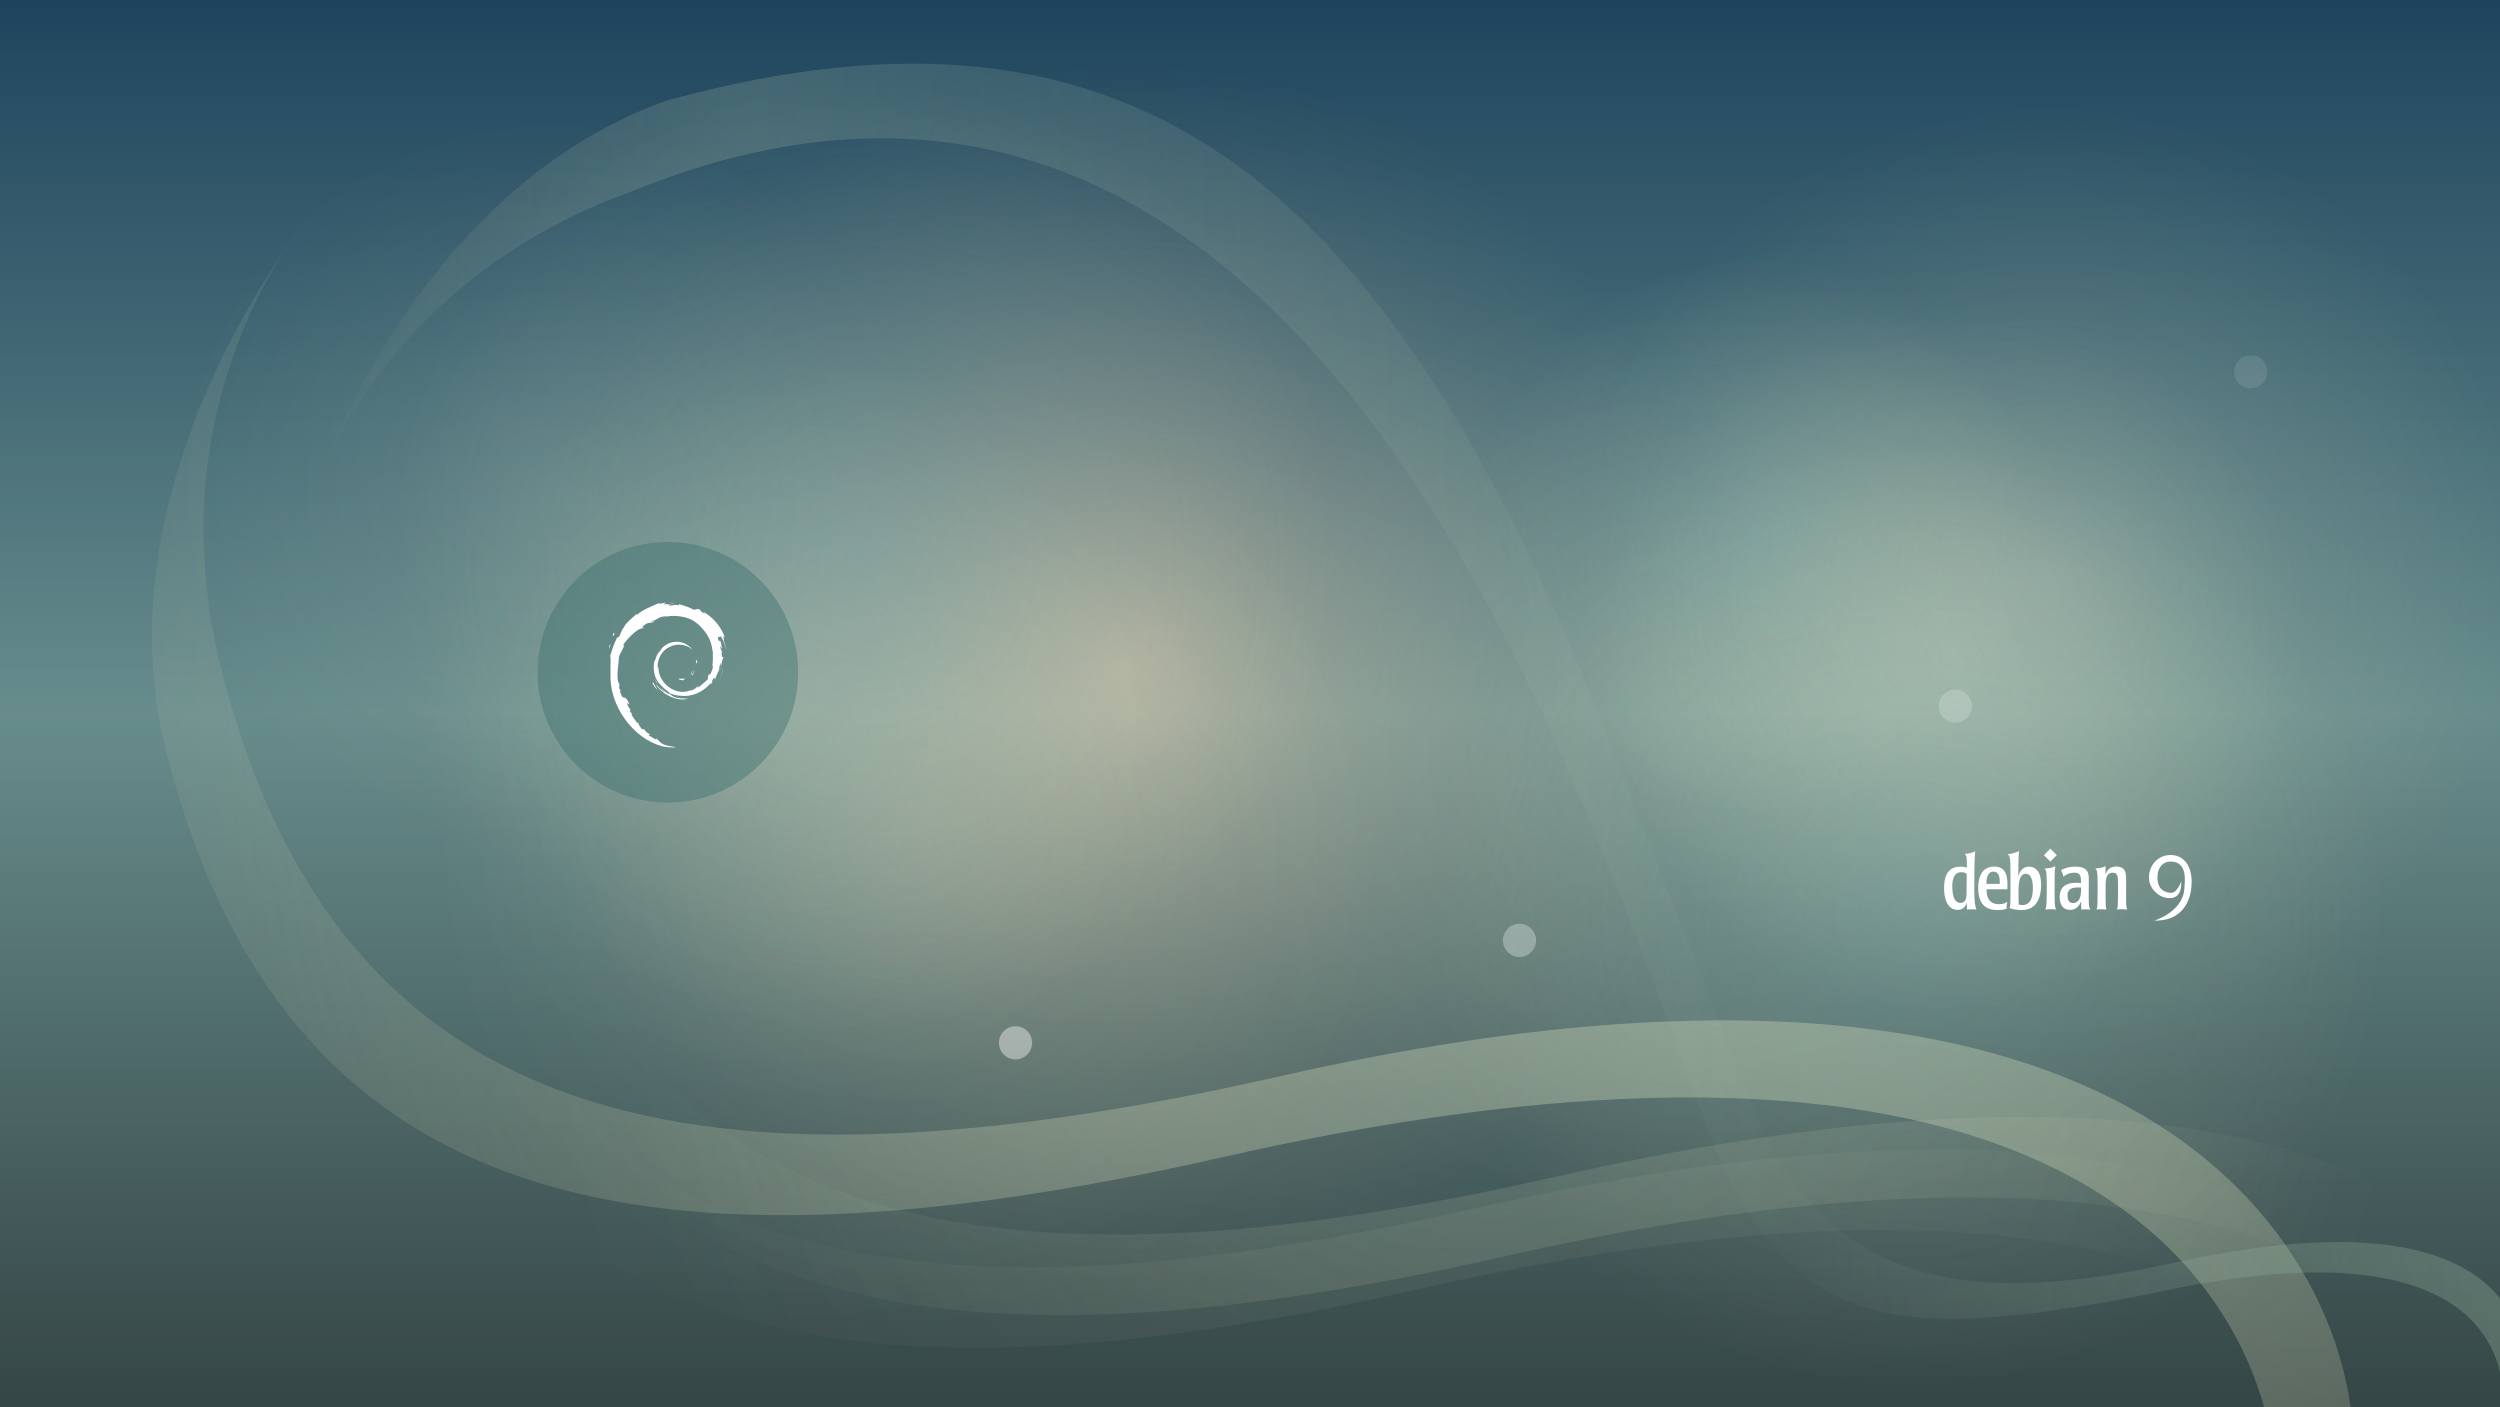
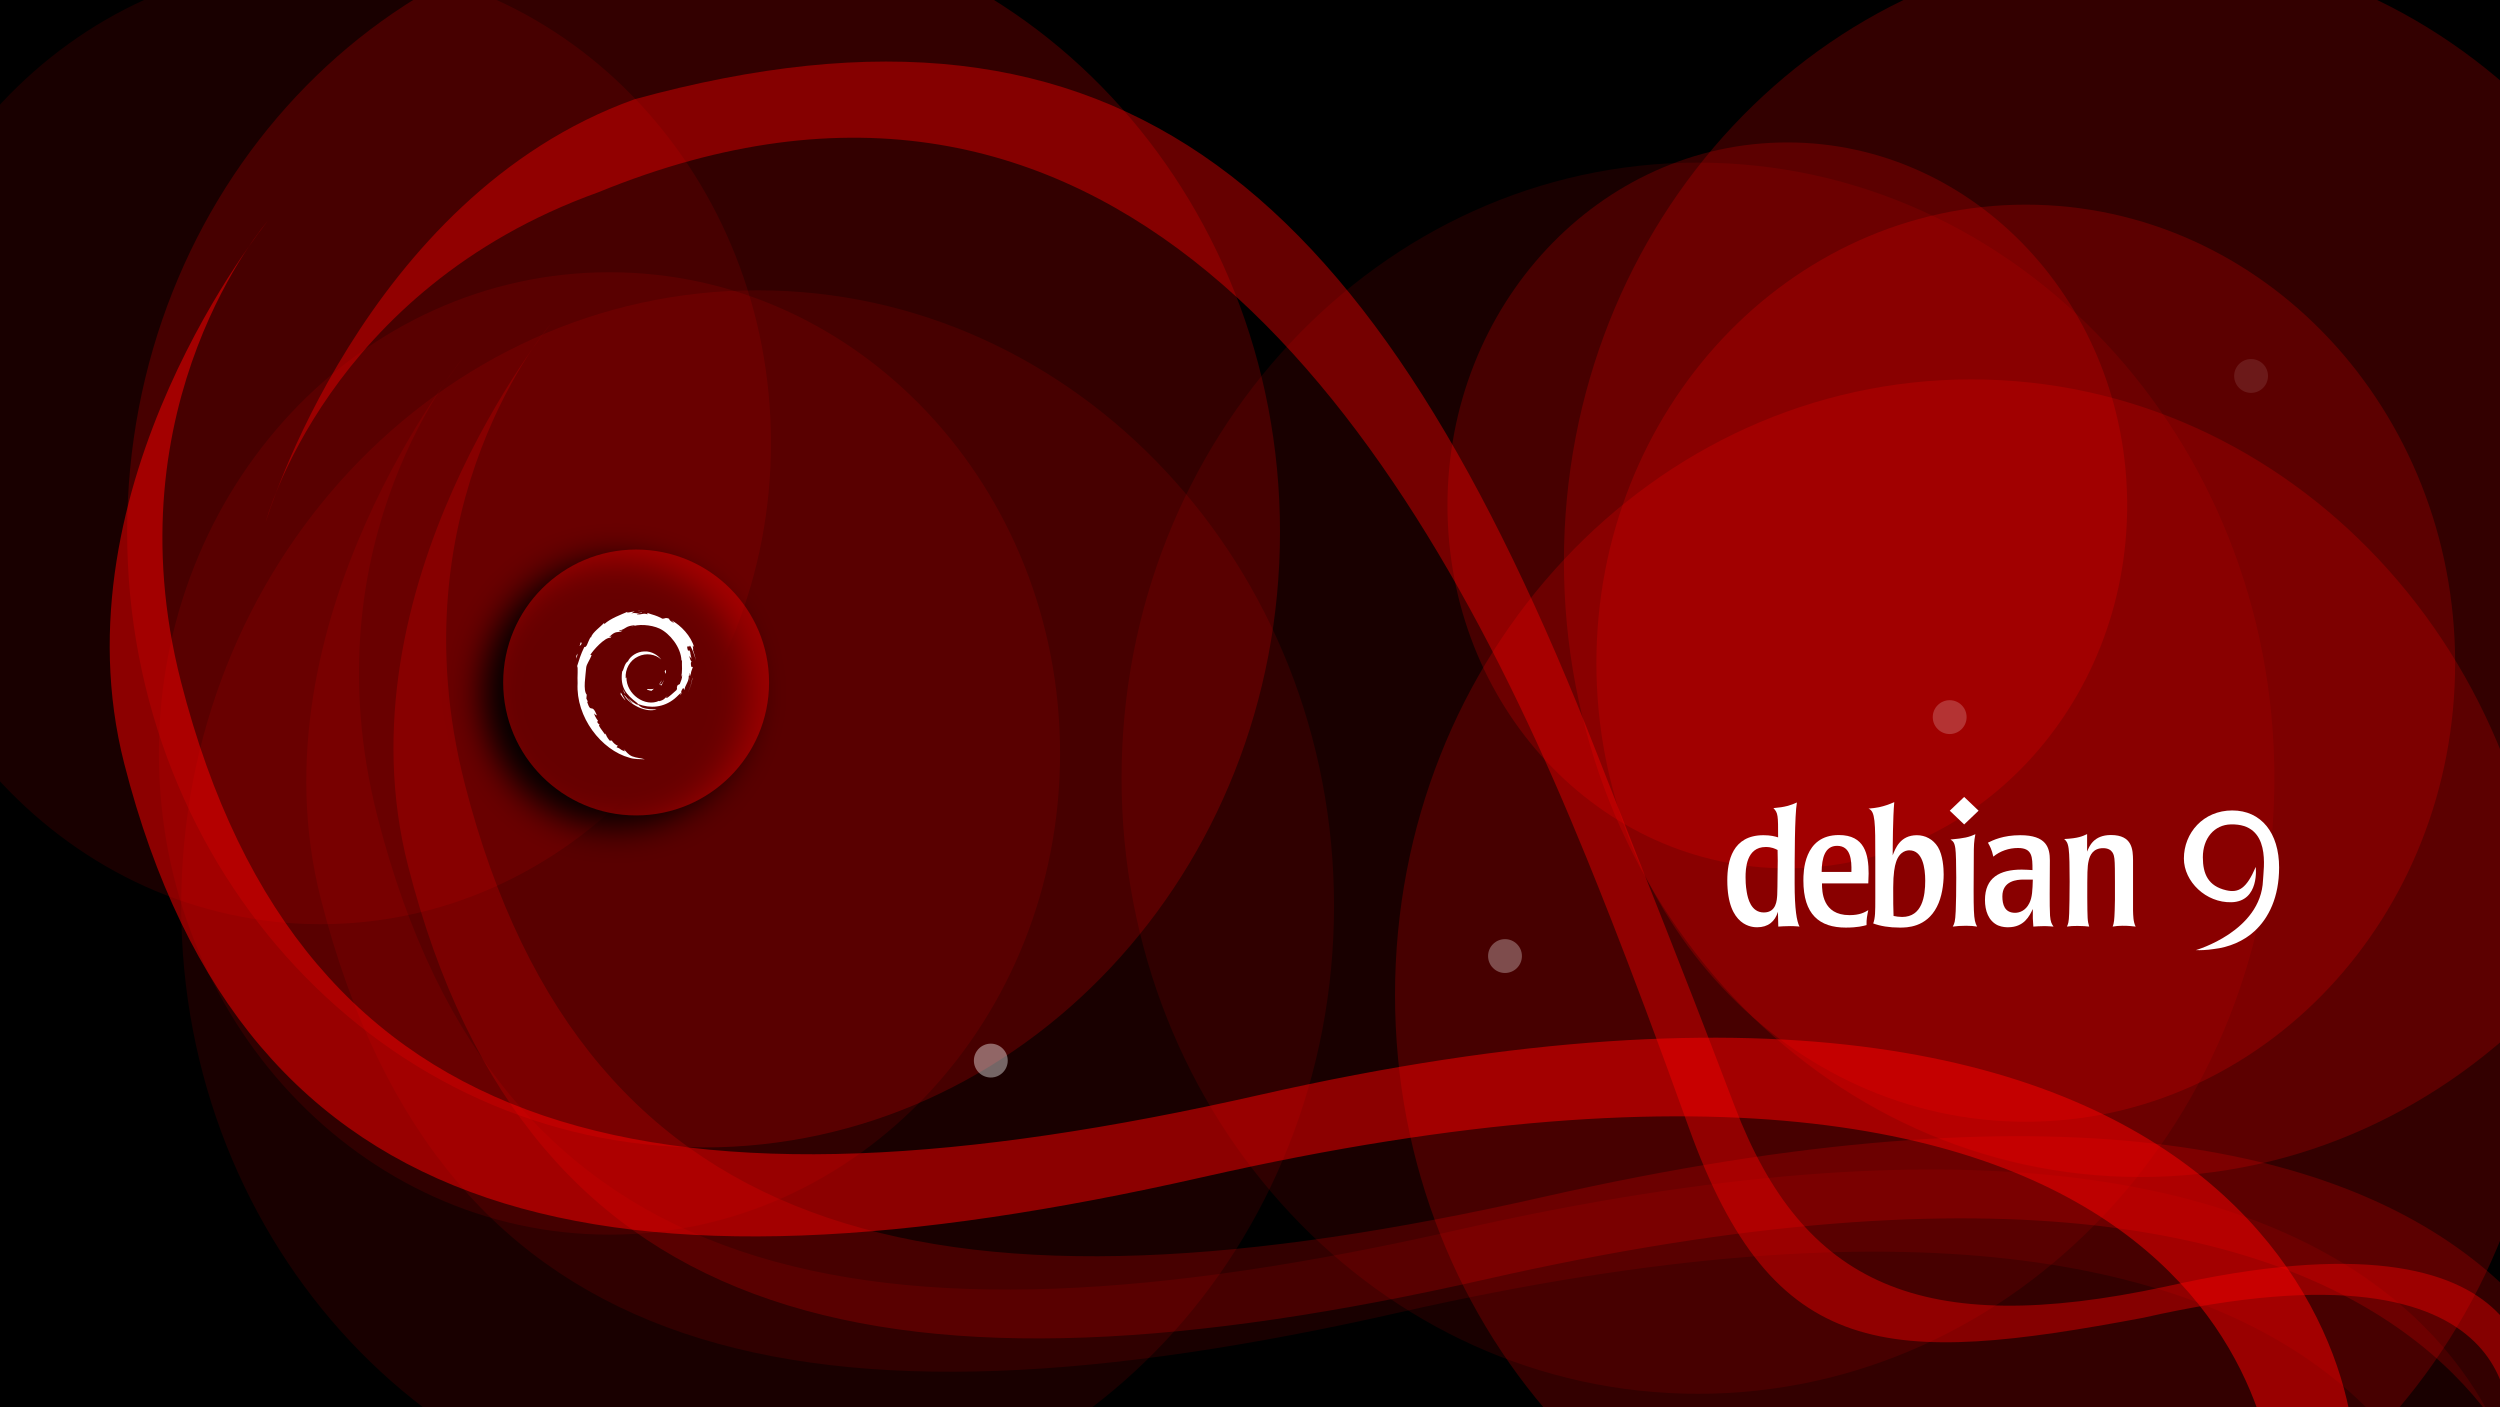
<svg xmlns="http://www.w3.org/2000/svg" version="1.1" id="root" x="0px" y="0px" width="2560" height="1440" viewBox="0 0 2560 1440" enable-background="new 0 0 1920 1080" xml:space="preserve">
-   <defs id="defs188" />
-   <g id="background" transform="matrix(1.33333,0,0,1.33333,9.7460937e-6,-6.1279297e-6)">
-     <g id="background_1_">
-       <linearGradient id="SVGID_1_" gradientUnits="userSpaceOnUse" x1="-1423.411" y1="-3714.993" x2="-1423.412" y2="-2611.604" gradientTransform="translate(2381.039,3709.038)">
-         <stop offset="0" style="stop-color:#133356" id="stop6" />
-         <stop offset="0.502" style="stop-color:#7C9999" id="stop8" />
-         <stop offset="1" style="stop-color:#333333" id="stop10" />
-       </linearGradient>
-       <rect style="fill:url(#SVGID_1_)" x="-9.36" y="-8.61" width="1933.976" height="1105.453" id="rect12" />
-     </g>
-     <g id="Layer_4">
-       <radialGradient id="SVGID_2_" cx="-1527.168" cy="-2837.252" r="916.006" gradientTransform="matrix(1.0299,0,0,1.0518,2440.248,3498.963)" gradientUnits="userSpaceOnUse">
-         <stop offset="0" style="stop-color:#E4C8A5;stop-opacity:0.5" id="stop16" />
-         <stop offset="0.143" style="stop-color:#AEAB93;stop-opacity:0.437" id="stop18" />
-         <stop offset="0.38" style="stop-color:#587E77;stop-opacity:0.333" id="stop20" />
-         <stop offset="0.488" style="stop-color:#366C6C;stop-opacity:0.286" id="stop22" />
-       </radialGradient>
-       <rect style="fill:url(#SVGID_2_)" x="-9.36" y="-7.921" width="1933.976" height="1104.42" id="rect24" />
-     </g>
-   </g>
-   <g id="glows" transform="matrix(1.33333,0,0,1.33333,9.7460937e-6,-6.1279297e-6)">
-     <radialGradient id="SVGID_3_" cx="-880.329" cy="-3202.961" r="271.44" gradientTransform="translate(2381.039,3709.038)" gradientUnits="userSpaceOnUse">
-       <stop offset="0" style="stop-color:#FFFCDD" id="stop28" />
-       <stop offset="1" style="stop-color:#FEF9C8;stop-opacity:0" id="stop30" />
-     </radialGradient>
-     <circle style="opacity:0.2;fill:url(#SVGID_3_)" enable-background="new    " cx="1500.71" cy="506.077" r="271.441" id="circle32" />
-     <radialGradient id="SVGID_4_" cx="-1031.077" cy="-3296.374" r="214.852" gradientTransform="translate(2381.039,3709.038)" gradientUnits="userSpaceOnUse">
-       <stop offset="0" style="stop-color:#99CCCC" id="stop35" />
-       <stop offset="1" style="stop-color:#FEF9C8;stop-opacity:0" id="stop37" />
-     </radialGradient>
-     <circle style="opacity:0.2;fill:url(#SVGID_4_)" enable-background="new    " cx="1349.963" cy="412.664" r="214.853" id="circle39" />
-     <radialGradient id="SVGID_5_" cx="-1958.456" cy="-3333.318" r="284.85" gradientTransform="translate(2381.039,3709.038)" gradientUnits="userSpaceOnUse">
-       <stop offset="0" style="stop-color:#FFFCDD" id="stop42" />
-       <stop offset="1" style="stop-color:#FEF9C8;stop-opacity:0" id="stop44" />
-     </radialGradient>
-     <circle style="opacity:0.1;fill:url(#SVGID_5_)" enable-background="new    " cx="422.583" cy="375.72" r="284.85" id="circle46" />
-     <radialGradient id="SVGID_6_" cx="-1775.687" cy="-3149.533" r="284.85" gradientTransform="translate(2381.039,3709.038)" gradientUnits="userSpaceOnUse">
-       <stop offset="0" style="stop-color:#FFFCDD" id="stop49" />
-       <stop offset="1" style="stop-color:#FEF9C8;stop-opacity:0" id="stop51" />
-     </radialGradient>
-     <circle style="opacity:0.1;fill:url(#SVGID_6_)" enable-background="new    " cx="605.352" cy="559.505" r="284.85" id="circle53" />
-     <radialGradient id="SVGID_7_" cx="-1682.033" cy="-3059.282" r="364.403" gradientTransform="translate(2381.039,3709.038)" gradientUnits="userSpaceOnUse">
-       <stop offset="0" style="stop-color:#FFFCDD" id="stop56" />
-       <stop offset="1" style="stop-color:#FEF9C8;stop-opacity:0" id="stop58" />
-     </radialGradient>
-     <circle style="opacity:0.1;fill:url(#SVGID_7_)" enable-background="new    " cx="699.006" cy="649.756" r="364.403" id="circle60" />
-     <radialGradient id="SVGID_8_" cx="-1087.554" cy="-3134.885" r="364.402" gradientTransform="translate(2381.039,3709.038)" gradientUnits="userSpaceOnUse">
-       <stop offset="0" style="stop-color:#FFFCDD" id="stop63" />
-       <stop offset="1" style="stop-color:#FEF9C8;stop-opacity:0" id="stop65" />
-     </radialGradient>
-     <path style="opacity:0.1;fill:url(#SVGID_8_)" enable-background="new    " d="m 1293.485,209.751 c 201.253,0 364.401,163.145 364.401,364.402 0,201.259 -163.148,364.401 -364.401,364.401 -201.253,0 -364.402,-163.146 -364.402,-364.399 0,-201.257 163.149,-364.404 364.402,-364.404 z" id="path67" />
-     <radialGradient id="SVGID_9_" cx="-1716.201" cy="-3280.709" r="364.402" gradientTransform="translate(2381.039,3709.038)" gradientUnits="userSpaceOnUse">
-       <stop offset="0" style="stop-color:#99CCCC" id="stop70" />
-       <stop offset="1" style="stop-color:#FEF9C8;stop-opacity:0" id="stop72" />
-     </radialGradient>
-     <circle style="opacity:0.2;fill:url(#SVGID_9_)" enable-background="new    " cx="664.839" cy="428.329" r="364.402" id="circle74" />
-     <radialGradient id="SVGID_10_" cx="-807.9" cy="-3263.21" r="364.403" gradientTransform="translate(2381.039,3709.038)" gradientUnits="userSpaceOnUse">
-       <stop offset="0" style="stop-color:#FFFCDD" id="stop77" />
-       <stop offset="1" style="stop-color:#FEF9C8;stop-opacity:0" id="stop79" />
-     </radialGradient>
-     <circle style="opacity:0.2;fill:url(#SVGID_10_)" enable-background="new    " cx="1573.139" cy="445.828" r="364.403" id="circle81" />
-     <radialGradient id="SVGID_11_" cx="-914.674" cy="-3006.559" r="364.402" gradientTransform="translate(2381.039,3709.038)" gradientUnits="userSpaceOnUse">
-       <stop offset="0" style="stop-color:#99CCCC" id="stop84" />
-       <stop offset="1" style="stop-color:#FEF9C8;stop-opacity:0" id="stop86" />
-     </radialGradient>
-     <circle style="opacity:0.2;fill:url(#SVGID_11_)" enable-background="new    " cx="1466.365" cy="702.48" r="364.402" id="circle88" />
-   </g>
+   <defs id="defs188">
+     <filter style="color-interpolation-filters:sRGB" id="filter992" x="-0.156" width="1.312" y="-0.156" height="1.312">
+       <feGaussianBlur stdDeviation="13.01" id="feGaussianBlur994" />
+     </filter>
+   </defs>
  <g id="octopus_1_" transform="matrix(1.33333,0,0,1.33333,9.7460937e-6,-6.1279297e-6)">
    <radialGradient id="SVGID_12_" cx="13584.957" cy="3721.352" r="684.922" gradientTransform="matrix(-1,0,0,-1,14686.324,4480.377)" gradientUnits="userSpaceOnUse">
      <stop offset="0" style="stop-color:#BCCCB3" id="stop92" />
      <stop offset="1" style="stop-color:#FEF9C8;stop-opacity:0" id="stop94" />
    </radialGradient>
    <path style="opacity:0.1;fill:url(#SVGID_12_)" enable-background="new    " d="m 383.459,270.992 c 0,0 -161.611,198.069 -107.826,408.315 90.922,355.392 366.209,412.201 812.128,311.096 785.779,-178.168 812.933,219.711 807.101,256.653 l 42.657,-61.847 C 1943.352,1148.267 1916.192,750.395 1130.42,928.555 684.498,1029.661 409.211,972.856 318.292,617.46 264.508,407.218 383.459,270.992 383.459,270.992" id="path96" />
    <radialGradient id="SVGID_13_" cx="13381.236" cy="3981.431" r="1372.653" gradientTransform="matrix(-1,0,0,-1,14686.324,4480.377)" gradientUnits="userSpaceOnUse">
      <stop offset="0" style="stop-color:#BCCCB3" id="stop99" />
      <stop offset="1" style="stop-color:#FEF9C8;stop-opacity:0" id="stop101" />
    </radialGradient>
    <path style="opacity:0.5;fill:url(#SVGID_13_)" enable-background="new    " d="m 235.482,169.127 c 0,0 -161.611,198.072 -107.828,408.317 90.921,355.39 366.207,412.199 812.131,311.095 785.769,-178.168 812.931,219.709 807.098,256.652 l 55.174,-5.571 C 1829.435,1077.132 1768.213,648.53 982.444,826.692 536.521,927.798 261.235,870.987 170.316,515.596 116.531,305.353 235.482,169.127 235.482,169.127" id="path103" />
    <radialGradient id="SVGID_14_" cx="13519.34" cy="3746.436" r="684.921" gradientTransform="matrix(-1,0,0,-1,14686.324,4480.377)" gradientUnits="userSpaceOnUse">
      <stop offset="0" style="stop-color:#BCCCB3" id="stop106" />
      <stop offset="1" style="stop-color:#FEF9C8;stop-opacity:0" id="stop108" />
    </radialGradient>
    <path style="opacity:0.2;fill:url(#SVGID_14_)" enable-background="new    " d="m 449.079,245.911 c 0,0 -161.611,198.073 -107.828,408.314 90.922,355.394 366.208,412.199 812.128,311.096 785.771,-178.162 812.933,219.709 807.1,256.651 l 42.658,-61.839 C 2008.97,1123.191 1981.81,725.311 1196.038,903.479 750.117,1004.585 474.83,947.774 383.911,592.384 330.127,382.135 449.079,245.911 449.079,245.911" id="path110" />
    <linearGradient id="SVGID_15_" gradientUnits="userSpaceOnUse" x1="12747.42" y1="3910.324" x2="14452.203" y2="3910.324" gradientTransform="matrix(-1,0,0,-1,14686.324,4480.377)">
      <stop offset="0" style="stop-color:#ABCCB3;stop-opacity:0.7" id="stop113" />
      <stop offset="0.33" style="stop-color:#B4CFB5;stop-opacity:0.05" id="stop115" />
      <stop offset="0.803" style="stop-color:#C1D4B7;stop-opacity:0.5" id="stop117" />
      <stop offset="1" style="stop-color:#FEF9C8;stop-opacity:0" id="stop119" />
    </linearGradient>
    <path style="opacity:0.4;fill:url(#SVGID_15_)" enable-background="new    " d="m 234.122,395.557 c 0,0 46.072,-174.883 250.301,-248.261 380.134,-155.523 599.966,158.606 731.945,472.082 11.666,27.705 40.83,97.698 88.949,231.851 63.561,177.193 150.193,179.351 342.267,143.215 296.29,-67.183 276.379,82.848 274.173,96.779 l 16.085,-23.315 c 2.208,-13.928 22.115,-163.959 -274.173,-96.784 -183.259,39.2 -272.41,-1.188 -323.818,-135.941 C 1288.439,700.437 1285.274,695.391 1236.78,571.259 1070.404,145.353 879.534,-23.687 511.697,77.291 307.473,150.671 234.122,395.557 234.122,395.557" id="path121" />
  </g>
-   <g id="rounds" transform="matrix(1.33333,0,0,1.33333,9.7460937e-6,-6.1279297e-6)">
-     <path style="fill:none;stroke:#ffffff;stroke-width:2;stroke-miterlimit:10" stroke-miterlimit="10" d="M 1234.628,684.753" id="path124" />
-     <circle style="opacity:0.3;fill:#ffffff" enable-background="new    " cx="1166.981" cy="722.208" r="12.742" id="circle126" />
-     <circle style="opacity:0.2;fill:#ffffff" enable-background="new    " cx="1501.709" cy="542.349" r="12.744" id="circle128" />
-     <circle style="opacity:0.1;fill:#ffffff" enable-background="new    " cx="1728.585" cy="285.548" r="12.742" id="circle130" />
-     <circle style="opacity:0.4;fill:#ffffff" enable-background="new    " cx="779.931" cy="800.892" r="12.743" id="circle132" />
-   </g>
-   <g id="logoGroup_1_" transform="matrix(0.933331,0,0,0.933331,205.1759,206.5115)">
-     <circle enable-background="new    " cx="512.941" cy="516.28" r="142.965" id="circle135" style="opacity:0.4;fill:#366c6c" />
-     <g id="logo_1_" enable-background="new    ">
-       <path d="m 525.504,523.351 c -2.653,0.029 0.502,1.357 3.967,1.893 0.96,-0.75 1.823,-1.502 2.596,-2.239 -2.153,0.533 -4.348,0.547 -6.563,0.346" id="path138" style="fill:#ffffff" />
-       <path d="m 539.746,519.8 c 1.59,-2.186 2.735,-4.57 3.139,-7.038 -0.357,1.762 -1.309,3.273 -2.207,4.881 -4.962,3.133 -0.467,-1.847 -0.013,-3.747 -5.321,6.715 -0.726,4.026 -0.919,5.904" id="path140" style="fill:#ffffff" />
-       <path d="m 545.007,506.114 c 0.323,-4.777 -0.938,-3.261 -1.356,-1.445 0.486,0.261 0.879,3.372 1.356,1.445" id="path142" style="fill:#ffffff" />
-       <path d="m 515.438,440.791 c 1.418,0.261 3.062,0.45 2.825,0.791 1.553,-0.348 1.906,-0.654 -2.825,-0.791" id="path144" style="fill:#ffffff" />
-       <path d="m 518.265,441.578 -0.992,0.215 0.93,-0.094 0.062,-0.121" id="path146" style="fill:#ffffff" />
-       <path d="m 562.436,507.93 c 0.15,4.286 -1.255,6.376 -2.532,10.063 l -2.288,1.147 c -1.885,3.65 0.182,2.327 -1.156,5.212 -2.937,2.612 -8.891,8.155 -10.794,8.659 -1.398,-0.032 0.95,-1.646 1.245,-2.277 -3.919,2.693 -3.139,4.036 -9.15,5.683 l -0.178,-0.392 c -14.795,6.962 -35.342,-6.825 -35.078,-25.651 -0.155,1.194 -0.448,0.896 -0.777,1.375 -0.763,-9.683 4.476,-19.405 13.306,-23.385 8.649,-4.274 18.775,-2.532 24.944,3.25 -3.395,-4.451 -10.159,-9.176 -18.167,-8.73 -7.849,0.139 -15.208,5.125 -17.648,10.538 -4.028,2.532 -4.49,9.761 -6.241,11.082 -2.368,17.334 4.436,24.82 15.934,33.635 1.803,1.229 0.507,1.401 0.75,2.33 -3.829,-1.785 -7.312,-4.487 -10.188,-7.793 1.526,2.23 3.18,4.395 5.303,6.096 -3.604,-1.215 -8.415,-8.729 -9.819,-9.03 6.209,11.12 25.175,19.503 35.125,15.333 -4.602,0.173 -10.442,0.096 -15.616,-1.816 -2.167,-1.114 -5.124,-3.423 -4.597,-3.859 13.563,5.064 27.564,3.829 39.306,-5.572 2.988,-2.327 6.251,-6.279 7.191,-6.333 -1.418,2.128 0.243,1.025 -0.848,2.903 2.972,-4.8 -1.293,-1.954 3.07,-8.283 l 1.605,2.219 c -0.603,-3.99 4.957,-8.819 4.388,-15.119 1.277,-1.924 1.418,2.078 0.062,6.502 1.876,-4.917 0.5,-5.693 0.977,-9.762 0.514,1.362 1.201,2.815 1.56,4.253 -1.224,-4.755 1.244,-8 1.862,-10.755 -0.607,-0.266 -1.884,2.092 -2.178,-3.508 0.043,-2.439 0.68,-1.277 0.923,-1.881 -0.475,-0.275 -1.73,-2.145 -2.492,-5.731 0.548,-0.838 1.479,2.181 2.229,2.302 -0.48,-2.848 -1.315,-5.017 -1.354,-7.204 -2.205,-4.598 -0.783,0.619 -2.566,-1.966 -2.34,-7.311 1.941,-1.692 2.24,-5.012 3.544,5.144 5.569,13.112 6.501,16.421 -0.708,-4.027 -1.843,-7.92 -3.257,-11.703 1.073,0.465 -1.744,-8.285 1.397,-2.492 -3.343,-12.336 -14.35,-23.867 -24.461,-29.268 1.236,1.13 2.803,2.551 2.249,2.774 -5.044,-2.99 -4.153,-3.227 -4.88,-4.494 -4.101,-1.672 -4.36,0.139 -7.068,0.008 -7.725,-4.103 -9.215,-3.667 -16.324,-6.23 l 0.321,1.519 c -5.12,-1.711 -5.964,0.635 -11.492,0.006 -0.335,-0.263 1.774,-0.952 3.509,-1.203 -4.95,0.654 -4.719,-0.976 -9.555,0.182 1.191,-0.831 2.45,-1.397 3.727,-2.103 -4.031,0.251 -9.634,2.346 -7.908,0.426 -6.583,2.938 -18.267,7.068 -24.828,13.216 l -0.206,-1.376 c -3.014,3.61 -13.104,10.771 -13.915,15.454 l -0.796,0.182 c -1.559,2.654 -2.572,5.652 -3.821,8.367 -2.045,3.486 -2.999,1.342 -2.705,1.883 -4.024,8.163 -6.018,15.009 -7.751,20.639 1.235,1.84 0.03,11.068 0.496,18.451 -2.014,36.477 25.605,71.918 55.802,80.09 4.424,1.594 10.998,1.529 16.604,1.681 -6.607,-1.884 -7.459,-0.993 -13.894,-3.247 -4.639,-2.186 -5.657,-4.681 -8.946,-7.534 l 1.301,2.294 c -6.445,-2.284 -3.748,-2.819 -8.995,-4.481 l 1.395,-1.806 c -2.086,-0.159 -5.529,-3.519 -6.474,-5.389 l -2.289,0.099 c -2.743,-3.384 -4.211,-5.831 -4.103,-7.724 l -0.749,1.315 c -0.83,-1.438 -10.106,-12.704 -5.289,-10.086 -0.896,-0.816 -2.087,-1.32 -3.379,-3.665 l 0.988,-1.115 c -2.321,-2.977 -4.272,-6.792 -4.112,-8.076 1.236,1.671 2.088,1.978 2.938,2.265 -5.854,-14.5 -6.178,-0.791 -10.596,-14.761 l 0.938,-0.072 c -0.709,-1.087 -1.154,-2.254 -1.727,-3.412 l 0.412,-4.063 c -4.203,-4.859 -1.175,-20.679 -0.567,-29.352 0.421,-3.531 3.504,-7.285 5.853,-13.183 l -1.433,-0.25 c 2.734,-4.767 15.633,-19.181 21.61,-18.447 2.896,-3.625 -0.578,-0.018 -1.146,-0.924 6.359,-6.583 8.361,-4.639 12.646,-5.831 4.633,-2.738 -3.969,1.073 -1.772,-1.038 8,-2.046 5.661,-4.638 16.102,-5.685 1.1,0.628 -2.552,0.961 -3.463,1.772 6.663,-3.26 21.084,-2.521 30.447,1.804 10.871,5.083 23.074,20.097 23.558,34.223 l 0.547,0.141 c -0.273,5.614 0.869,12.111 -1.114,18.081 l 1.321,-2.806" id="path148" style="fill:#ffffff" />
-       <path d="m 496.537,526.989 -0.374,1.86 c 1.743,2.37 3.129,4.939 5.355,6.784 -1.603,-3.119 -2.79,-4.41 -4.981,-8.644" id="path150" style="fill:#ffffff" />
-       <path d="m 500.655,526.832 c -0.915,-1.025 -1.473,-2.248 -2.086,-3.468 0.588,2.157 1.787,3.992 2.9,5.889 l -0.814,-2.421" id="path152" style="fill:#ffffff" />
-       <path d="m 573.625,510.97 -0.385,0.979 c -0.708,5.08 -2.256,10.104 -4.629,14.758 2.614,-4.913 4.298,-10.287 5.014,-15.737" id="path154" style="fill:#ffffff" />
-       <path d="m 515.965,439.515 c 1.803,-0.66 4.409,-0.358 6.317,-0.791 -2.486,0.213 -4.957,0.338 -7.392,0.639 l 1.075,0.152" id="path156" style="fill:#ffffff" />
-       <path d="m 452.966,473.019 c 0.414,3.827 -2.88,5.311 0.724,2.78 1.939,-4.353 -0.747,-1.197 -0.724,-2.78" id="path158" style="fill:#ffffff" />
-       <path d="m 448.724,490.734 c 0.831,-2.551 0.99,-4.08 1.308,-5.561 -2.305,2.938 -1.067,3.562 -1.308,5.561" id="path160" style="fill:#ffffff" />
+   <g transform="matrix(1.360367,0,0,1.360367,-46.40473,-3.46255)" id="background" style="fill:#000000;fill-opacity:1">
+     <g id="background_1_" style="fill:#000000;fill-opacity:1">
+       <linearGradient id="SVGID_1_" gradientUnits="userSpaceOnUse" x1="-1423.411" y1="-3714.993" x2="-1423.412" y2="-2611.604" gradientTransform="translate(2381.039,3709.038)">
+         <stop offset="0" style="stop-color:#133356" id="stop6" />
+         <stop offset="0.502" style="stop-color:#7C9999" id="stop8" />
+         <stop offset="1" style="stop-color:#333333" id="stop10" />
+       </linearGradient>
+       <rect x="-9.36" y="-8.61" width="1933.976" height="1105.453" id="rect12" style="fill:#000000;fill-opacity:1" />
+     </g>
+     <g id="Layer_4" style="fill:#000000;fill-opacity:1">
+       <radialGradient id="SVGID_2_" cx="-1527.168" cy="-2837.252" r="916.006" gradientTransform="matrix(1.0299,0,0,1.0518,2440.248,3498.963)" gradientUnits="userSpaceOnUse">
+         <stop offset="0" style="stop-color:#E4C8A5;stop-opacity:0.5" id="stop16" />
+         <stop offset="0.143" style="stop-color:#AEAB93;stop-opacity:0.437" id="stop18" />
+         <stop offset="0.38" style="stop-color:#587E77;stop-opacity:0.333" id="stop20" />
+         <stop offset="0.488" style="stop-color:#366C6C;stop-opacity:0.286" id="stop22" />
+       </radialGradient>
+       <rect x="-9.36" y="-7.921" width="1933.976" height="1104.42" id="rect24" style="fill:#000000;fill-opacity:1" />
    </g>
  </g>
-   <g id="debian_1_" transform="matrix(0.7466648,0,0,0.7466648,931.6944,398.5889)">
+   <g id="glows" transform="matrix(1.619787,0,0,1.729881,-356.4424,-196.3378)" style="opacity:1;fill:#ff0000;fill-opacity:1">
+     <radialGradient id="SVGID_3_" cx="-880.329" cy="-3202.961" r="271.44" gradientTransform="translate(2381.039,3709.038)" gradientUnits="userSpaceOnUse">
+       <stop offset="0" style="stop-color:#FFFCDD" id="stop28" />
+       <stop offset="1" style="stop-color:#FEF9C8;stop-opacity:0" id="stop30" />
+     </radialGradient>
+     <circle enable-background="new    " cx="1500.71" cy="506.077" r="271.441" id="circle32" style="opacity:0.2;fill:#ff0000;fill-opacity:1" />
+     <radialGradient id="SVGID_4_" cx="-1031.077" cy="-3296.374" r="214.852" gradientTransform="translate(2381.039,3709.038)" gradientUnits="userSpaceOnUse">
+       <stop offset="0" style="stop-color:#99CCCC" id="stop35" />
+       <stop offset="1" style="stop-color:#FEF9C8;stop-opacity:0" id="stop37" />
+     </radialGradient>
+     <circle enable-background="new    " cx="1349.963" cy="412.664" r="214.853" id="circle39" style="opacity:0.2;fill:#ff0000;fill-opacity:1" />
+     <radialGradient id="SVGID_5_" cx="-1958.456" cy="-3333.318" r="284.85" gradientTransform="translate(2381.039,3709.038)" gradientUnits="userSpaceOnUse">
+       <stop offset="0" style="stop-color:#FFFCDD" id="stop42" />
+       <stop offset="1" style="stop-color:#FEF9C8;stop-opacity:0" id="stop44" />
+     </radialGradient>
+     <circle enable-background="new    " cx="422.583" cy="375.72" r="284.85" id="circle46" style="opacity:0.1;fill:#ff0000;fill-opacity:1" />
+     <radialGradient id="SVGID_6_" cx="-1775.687" cy="-3149.533" r="284.85" gradientTransform="translate(2381.039,3709.038)" gradientUnits="userSpaceOnUse">
+       <stop offset="0" style="stop-color:#FFFCDD" id="stop49" />
+       <stop offset="1" style="stop-color:#FEF9C8;stop-opacity:0" id="stop51" />
+     </radialGradient>
+     <circle enable-background="new    " cx="605.352" cy="559.505" r="284.85" id="circle53" style="opacity:0.1;fill:#ff0000;fill-opacity:1" />
+     <radialGradient id="SVGID_7_" cx="-1682.033" cy="-3059.282" r="364.403" gradientTransform="translate(2381.039,3709.038)" gradientUnits="userSpaceOnUse">
+       <stop offset="0" style="stop-color:#FFFCDD" id="stop56" />
+       <stop offset="1" style="stop-color:#FEF9C8;stop-opacity:0" id="stop58" />
+     </radialGradient>
+     <circle enable-background="new    " cx="699.006" cy="649.756" r="364.403" id="circle60" style="opacity:0.1;fill:#ff0000;fill-opacity:1" />
+     <radialGradient id="SVGID_8_" cx="-1087.554" cy="-3134.885" r="364.402" gradientTransform="translate(2381.039,3709.038)" gradientUnits="userSpaceOnUse">
+       <stop offset="0" style="stop-color:#FFFCDD" id="stop63" />
+       <stop offset="1" style="stop-color:#FEF9C8;stop-opacity:0" id="stop65" />
+     </radialGradient>
+     <path enable-background="new    " d="m 1293.485,209.751 c 201.253,0 364.401,163.145 364.401,364.402 0,201.259 -163.148,364.401 -364.401,364.401 -201.253,0 -364.402,-163.146 -364.402,-364.399 0,-201.257 163.149,-364.404 364.402,-364.404 z" id="path67" style="opacity:0.1;fill:#ff0000;fill-opacity:1" />
+     <radialGradient id="SVGID_9_" cx="-1716.201" cy="-3280.709" r="364.402" gradientTransform="translate(2381.039,3709.038)" gradientUnits="userSpaceOnUse">
+       <stop offset="0" style="stop-color:#99CCCC" id="stop70" />
+       <stop offset="1" style="stop-color:#FEF9C8;stop-opacity:0" id="stop72" />
+     </radialGradient>
+     <circle enable-background="new    " cx="664.839" cy="428.329" r="364.402" id="circle74" style="opacity:0.2;fill:#ff0000;fill-opacity:1" />
+     <radialGradient id="SVGID_10_" cx="-807.9" cy="-3263.21" r="364.403" gradientTransform="translate(2381.039,3709.038)" gradientUnits="userSpaceOnUse">
+       <stop offset="0" style="stop-color:#FFFCDD" id="stop77" />
+       <stop offset="1" style="stop-color:#FEF9C8;stop-opacity:0" id="stop79" />
+     </radialGradient>
+     <circle enable-background="new    " cx="1573.139" cy="445.828" r="364.403" id="circle81" style="opacity:0.2;fill:#ff0000;fill-opacity:1" />
+     <radialGradient id="SVGID_11_" cx="-914.674" cy="-3006.559" r="364.402" gradientTransform="translate(2381.039,3709.038)" gradientUnits="userSpaceOnUse">
+       <stop offset="0" style="stop-color:#99CCCC" id="stop84" />
+       <stop offset="1" style="stop-color:#FEF9C8;stop-opacity:0" id="stop86" />
+     </radialGradient>
+     <circle enable-background="new    " cx="1466.365" cy="702.48" r="364.402" id="circle88" style="opacity:0.2;fill:#ff0000;fill-opacity:1" />
+   </g>
+   <g transform="matrix(1.360367,0,0,1.360367,-46.40473,-3.46255)" id="octopus_1_-4" style="fill:#ff0000;fill-opacity:1">
+     <radialGradient id="SVGID_12_-8" cx="13584.957" cy="3721.352" r="684.922" gradientTransform="rotate(180,7343.162,2240.189)" gradientUnits="userSpaceOnUse">
+       <stop offset="0" style="stop-color:#BCCCB3" id="stop92-7" />
+       <stop offset="1" style="stop-color:#FEF9C8;stop-opacity:0" id="stop94-1" />
+     </radialGradient>
+     <path enable-background="new    " d="m 383.459,270.992 c 0,0 -161.611,198.069 -107.826,408.315 90.922,355.392 366.209,412.201 812.128,311.096 785.779,-178.168 812.933,219.711 807.101,256.653 l 42.657,-61.847 C 1943.352,1148.267 1916.192,750.395 1130.42,928.555 684.498,1029.661 409.211,972.856 318.292,617.46 264.508,407.218 383.459,270.992 383.459,270.992" id="path96-7" style="opacity:0.1;fill:#ff0000;fill-opacity:1" />
+     <radialGradient id="SVGID_13_-2" cx="13381.236" cy="3981.431" r="1372.653" gradientTransform="rotate(180,7343.162,2240.189)" gradientUnits="userSpaceOnUse">
+       <stop offset="0" style="stop-color:#BCCCB3" id="stop99-7" />
+       <stop offset="1" style="stop-color:#FEF9C8;stop-opacity:0" id="stop101-2" />
+     </radialGradient>
+     <path enable-background="new    " d="m 235.482,169.127 c 0,0 -161.611,198.072 -107.828,408.317 90.921,355.39 366.207,412.199 812.131,311.095 785.769,-178.168 812.931,219.709 807.098,256.652 l 55.174,-5.571 C 1829.435,1077.132 1768.213,648.53 982.444,826.692 536.521,927.798 261.235,870.987 170.316,515.596 116.531,305.353 235.482,169.127 235.482,169.127" id="path103-2" style="opacity:0.5;fill:#ff0000;fill-opacity:1" />
+     <radialGradient id="SVGID_14_-6" cx="13519.34" cy="3746.436" r="684.921" gradientTransform="rotate(180,7343.162,2240.189)" gradientUnits="userSpaceOnUse">
+       <stop offset="0" style="stop-color:#BCCCB3" id="stop106-1" />
+       <stop offset="1" style="stop-color:#FEF9C8;stop-opacity:0" id="stop108-0" />
+     </radialGradient>
+     <path enable-background="new    " d="m 449.079,245.911 c 0,0 -161.611,198.073 -107.828,408.314 90.922,355.394 366.208,412.199 812.128,311.096 785.771,-178.162 812.933,219.709 807.1,256.651 l 42.658,-61.839 C 2008.97,1123.191 1981.81,725.311 1196.038,903.479 750.117,1004.585 474.83,947.774 383.911,592.384 330.127,382.135 449.079,245.911 449.079,245.911" id="path110-6" style="opacity:0.2;fill:#ff0000;fill-opacity:1" />
+     <linearGradient id="SVGID_15_-1" gradientUnits="userSpaceOnUse" x1="12747.42" y1="3910.324" x2="14452.203" y2="3910.324" gradientTransform="rotate(180,7343.162,2240.189)">
+       <stop offset="0" style="stop-color:#ABCCB3;stop-opacity:0.7" id="stop113-5" />
+       <stop offset="0.33" style="stop-color:#B4CFB5;stop-opacity:0.05" id="stop115-9" />
+       <stop offset="0.803" style="stop-color:#C1D4B7;stop-opacity:0.5" id="stop117-4" />
+       <stop offset="1" style="stop-color:#FEF9C8;stop-opacity:0" id="stop119-9" />
+     </linearGradient>
+     <path enable-background="new    " d="m 234.122,395.557 c 0,0 46.072,-174.883 250.301,-248.261 380.134,-155.523 599.966,158.606 731.945,472.082 11.666,27.705 40.83,97.698 88.949,231.851 63.561,177.193 150.193,179.351 342.267,143.215 296.29,-67.183 276.379,82.848 274.173,96.779 l 16.085,-23.315 c 2.208,-13.928 22.115,-163.959 -274.173,-96.784 -183.259,39.2 -272.41,-1.188 -323.818,-135.941 C 1288.439,700.437 1285.274,695.391 1236.78,571.259 1070.404,145.353 879.534,-23.687 511.697,77.291 307.473,150.671 234.122,395.557 234.122,395.557" id="path121-0" style="opacity:0.4;fill:#ff0000;fill-opacity:1" />
+   </g>
+   <g transform="matrix(1.360367,0,0,1.360367,-46.40473,-3.46255)" id="rounds">
+     <path stroke-miterlimit="10" d="M 1234.628,684.753" id="path124" style="fill:none;stroke:#ffffff;stroke-width:2;stroke-miterlimit:10" />
+     <circle enable-background="new    " cx="1166.981" cy="722.208" r="12.742" id="circle126" style="opacity:0.3;fill:#ffffff" />
+     <circle enable-background="new    " cx="1501.709" cy="542.349" r="12.744" id="circle128" style="opacity:0.2;fill:#ffffff" />
+     <circle enable-background="new    " cx="1728.585" cy="285.548" r="12.742" id="circle130" style="opacity:0.1;fill:#ffffff" />
+     <circle enable-background="new    " cx="779.931" cy="800.892" r="12.743" id="circle132" style="opacity:0.4;fill:#ffffff" />
+   </g>
+   <circle transform="matrix(1.360367,0,0,1.360367,-46.40473,-3.46255)" style="opacity:1;fill:#000000;fill-opacity:1;stroke-width:0.7;filter:url(#filter992)" id="circle135-3" r="100.076" cy="524.412" cx="497.669" enable-background="new    " />
+   <circle style="opacity:0.4;fill:#fe0000;fill-opacity:1;stroke-width:0.952" id="circle135" r="136.139" cy="698.868" cx="651.383" enable-background="new    " />
+   <g enable-background="new    " id="logo_1_" transform="matrix(0.9522569,0,0,0.9522569,162.9317,207.2365)">
+     <path style="fill:#ffffff" id="path138" d="m 525.504,523.351 c -2.653,0.029 0.502,1.357 3.967,1.893 0.96,-0.75 1.823,-1.502 2.596,-2.239 -2.153,0.533 -4.348,0.547 -6.563,0.346" />
+     <path style="fill:#ffffff" id="path140" d="m 539.746,519.8 c 1.59,-2.186 2.735,-4.57 3.139,-7.038 -0.357,1.762 -1.309,3.273 -2.207,4.881 -4.962,3.133 -0.467,-1.847 -0.013,-3.747 -5.321,6.715 -0.726,4.026 -0.919,5.904" />
+     <path style="fill:#ffffff" id="path142" d="m 545.007,506.114 c 0.323,-4.777 -0.938,-3.261 -1.356,-1.445 0.486,0.261 0.879,3.372 1.356,1.445" />
+     <path style="fill:#ffffff" id="path144" d="m 515.438,440.791 c 1.418,0.261 3.062,0.45 2.825,0.791 1.553,-0.348 1.906,-0.654 -2.825,-0.791" />
+     <path style="fill:#ffffff" id="path146" d="m 518.265,441.578 -0.992,0.215 0.93,-0.094 0.062,-0.121" />
+     <path style="fill:#ffffff" id="path148" d="m 562.436,507.93 c 0.15,4.286 -1.255,6.376 -2.532,10.063 l -2.288,1.147 c -1.885,3.65 0.182,2.327 -1.156,5.212 -2.937,2.612 -8.891,8.155 -10.794,8.659 -1.398,-0.032 0.95,-1.646 1.245,-2.277 -3.919,2.693 -3.139,4.036 -9.15,5.683 l -0.178,-0.392 c -14.795,6.962 -35.342,-6.825 -35.078,-25.651 -0.155,1.194 -0.448,0.896 -0.777,1.375 -0.763,-9.683 4.476,-19.405 13.306,-23.385 8.649,-4.274 18.775,-2.532 24.944,3.25 -3.395,-4.451 -10.159,-9.176 -18.167,-8.73 -7.849,0.139 -15.208,5.125 -17.648,10.538 -4.028,2.532 -4.49,9.761 -6.241,11.082 -2.368,17.334 4.436,24.82 15.934,33.635 1.803,1.229 0.507,1.401 0.75,2.33 -3.829,-1.785 -7.312,-4.487 -10.188,-7.793 1.526,2.23 3.18,4.395 5.303,6.096 -3.604,-1.215 -8.415,-8.729 -9.819,-9.03 6.209,11.12 25.175,19.503 35.125,15.333 -4.602,0.173 -10.442,0.096 -15.616,-1.816 -2.167,-1.114 -5.124,-3.423 -4.597,-3.859 13.563,5.064 27.564,3.829 39.306,-5.572 2.988,-2.327 6.251,-6.279 7.191,-6.333 -1.418,2.128 0.243,1.025 -0.848,2.903 2.972,-4.8 -1.293,-1.954 3.07,-8.283 l 1.605,2.219 c -0.603,-3.99 4.957,-8.819 4.388,-15.119 1.277,-1.924 1.418,2.078 0.062,6.502 1.876,-4.917 0.5,-5.693 0.977,-9.762 0.514,1.362 1.201,2.815 1.56,4.253 -1.224,-4.755 1.244,-8 1.862,-10.755 -0.607,-0.266 -1.884,2.092 -2.178,-3.508 0.043,-2.439 0.68,-1.277 0.923,-1.881 -0.475,-0.275 -1.73,-2.145 -2.492,-5.731 0.548,-0.838 1.479,2.181 2.229,2.302 -0.48,-2.848 -1.315,-5.017 -1.354,-7.204 -2.205,-4.598 -0.783,0.619 -2.566,-1.966 -2.34,-7.311 1.941,-1.692 2.24,-5.012 3.544,5.144 5.569,13.112 6.501,16.421 -0.708,-4.027 -1.843,-7.92 -3.257,-11.703 1.073,0.465 -1.744,-8.285 1.397,-2.492 -3.343,-12.336 -14.35,-23.867 -24.461,-29.268 1.236,1.13 2.803,2.551 2.249,2.774 -5.044,-2.99 -4.153,-3.227 -4.88,-4.494 -4.101,-1.672 -4.36,0.139 -7.068,0.008 -7.725,-4.103 -9.215,-3.667 -16.324,-6.23 l 0.321,1.519 c -5.12,-1.711 -5.964,0.635 -11.492,0.006 -0.335,-0.263 1.774,-0.952 3.509,-1.203 -4.95,0.654 -4.719,-0.976 -9.555,0.182 1.191,-0.831 2.45,-1.397 3.727,-2.103 -4.031,0.251 -9.634,2.346 -7.908,0.426 -6.583,2.938 -18.267,7.068 -24.828,13.216 l -0.206,-1.376 c -3.014,3.61 -13.104,10.771 -13.915,15.454 l -0.796,0.182 c -1.559,2.654 -2.572,5.652 -3.821,8.367 -2.045,3.486 -2.999,1.342 -2.705,1.883 -4.024,8.163 -6.018,15.009 -7.751,20.639 1.235,1.84 0.03,11.068 0.496,18.451 -2.014,36.477 25.605,71.918 55.802,80.09 4.424,1.594 10.998,1.529 16.604,1.681 -6.607,-1.884 -7.459,-0.993 -13.894,-3.247 -4.639,-2.186 -5.657,-4.681 -8.946,-7.534 l 1.301,2.294 c -6.445,-2.284 -3.748,-2.819 -8.995,-4.481 l 1.395,-1.806 c -2.086,-0.159 -5.529,-3.519 -6.474,-5.389 l -2.289,0.099 c -2.743,-3.384 -4.211,-5.831 -4.103,-7.724 l -0.749,1.315 c -0.83,-1.438 -10.106,-12.704 -5.289,-10.086 -0.896,-0.816 -2.087,-1.32 -3.379,-3.665 l 0.988,-1.115 c -2.321,-2.977 -4.272,-6.792 -4.112,-8.076 1.236,1.671 2.088,1.978 2.938,2.265 -5.854,-14.5 -6.178,-0.791 -10.596,-14.761 l 0.938,-0.072 c -0.709,-1.087 -1.154,-2.254 -1.727,-3.412 l 0.412,-4.063 c -4.203,-4.859 -1.175,-20.679 -0.567,-29.352 0.421,-3.531 3.504,-7.285 5.853,-13.183 l -1.433,-0.25 c 2.734,-4.767 15.633,-19.181 21.61,-18.447 2.896,-3.625 -0.578,-0.018 -1.146,-0.924 6.359,-6.583 8.361,-4.639 12.646,-5.831 4.633,-2.738 -3.969,1.073 -1.772,-1.038 8,-2.046 5.661,-4.638 16.102,-5.685 1.1,0.628 -2.552,0.961 -3.463,1.772 6.663,-3.26 21.084,-2.521 30.447,1.804 10.871,5.083 23.074,20.097 23.558,34.223 l 0.547,0.141 c -0.273,5.614 0.869,12.111 -1.114,18.081 l 1.321,-2.806" />
+     <path style="fill:#ffffff" id="path150" d="m 496.537,526.989 -0.374,1.86 c 1.743,2.37 3.129,4.939 5.355,6.784 -1.603,-3.119 -2.79,-4.41 -4.981,-8.644" />
+     <path style="fill:#ffffff" id="path152" d="m 500.655,526.832 c -0.915,-1.025 -1.473,-2.248 -2.086,-3.468 0.588,2.157 1.787,3.992 2.9,5.889 l -0.814,-2.421" />
+     <path style="fill:#ffffff" id="path154" d="m 573.625,510.97 -0.385,0.979 c -0.708,5.08 -2.256,10.104 -4.629,14.758 2.614,-4.913 4.298,-10.287 5.014,-15.737" />
+     <path style="fill:#ffffff" id="path156" d="m 515.965,439.515 c 1.803,-0.66 4.409,-0.358 6.317,-0.791 -2.486,0.213 -4.957,0.338 -7.392,0.639 l 1.075,0.152" />
+     <path style="fill:#ffffff" id="path158" d="m 452.966,473.019 c 0.414,3.827 -2.88,5.311 0.724,2.78 1.939,-4.353 -0.747,-1.197 -0.724,-2.78" />
+     <path style="fill:#ffffff" id="path160" d="m 448.724,490.734 c 0.831,-2.551 0.99,-4.08 1.308,-5.561 -2.305,2.938 -1.067,3.562 -1.308,5.561" />
+   </g>
+   <g id="debian_1_" transform="matrix(1.664279,0,0,1.589442,-591.7934,-185.3627)">
    <g id="g163">
-       <path d="m 1449.401,671.188 c -0.101,0.11 -0.101,17.342 -0.319,21.84 -0.21,3.636 -0.536,11.449 -8.242,11.449 -7.924,0 -9.851,-9.099 -10.49,-13.06 -0.751,-4.387 -0.751,-8.032 -0.751,-9.631 0,-5.138 0.321,-19.485 12.417,-19.485 3.643,0 5.676,1.073 7.281,1.924 l 0.104,6.963 z m -31.041,12.636 c 0,30.186 16.057,30.186 18.41,30.186 6.637,0 10.921,-3.643 12.74,-9.955 l 0.216,9.523 c 2.032,-0.103 4.071,-0.318 7.389,-0.318 1.178,0 2.134,0 2.998,0.106 0.857,0 1.712,0.105 2.677,0.212 -1.715,-3.421 -2.998,-11.125 -2.998,-27.832 0,-16.267 0,-43.778 1.394,-52.131 -3.853,1.823 -7.176,3.002 -14.455,3.642 2.895,3.104 2.895,4.711 2.895,18.834 -2.031,-0.638 -4.604,-1.39 -8.991,-1.39 -19.17,0.004 -22.275,16.7 -22.275,29.123" id="path165" style="fill:#ffffff" />
-       <path d="m 1476.411,678.358 c 0.106,-8.883 1.932,-16.803 9.529,-16.803 8.353,0 8.988,9.2 8.776,16.803 l -18.305,0 z m 28.902,1.075 c 0,-12.524 -2.457,-24.836 -18.297,-24.836 -21.839,0 -21.839,24.198 -21.839,29.33 0,21.733 9.74,30.294 26.115,30.294 7.276,0 10.811,-1.065 12.74,-1.606 -0.103,-3.853 0.426,-6.313 1.072,-9.629 -2.248,1.394 -5.139,3.213 -11.564,3.213 -16.699,0 -16.914,-15.208 -16.914,-20.448 l 28.479,0 0.208,-6.318" id="path167" style="fill:#ffffff" />
-       <path d="m 1540.139,684.035 c 0,9.954 -1.818,23.334 -14.235,23.334 -1.719,0 -3.854,-0.322 -5.247,-0.644 -0.216,-3.853 -0.216,-10.488 -0.216,-18.195 0,-9.206 0.959,-14.016 1.715,-16.379 2.248,-7.598 7.277,-7.702 8.242,-7.702 8.136,0 9.741,11.238 9.741,19.586 z m -30.721,11.668 c 0,7.922 0,12.416 -1.285,15.842 4.389,1.715 9.848,2.676 16.381,2.676 4.172,0 16.271,0 22.799,-13.379 3.105,-6.207 4.175,-14.561 4.175,-20.875 0,-3.858 -0.427,-12.311 -3.534,-17.665 -2.995,-5.027 -7.814,-7.597 -12.949,-7.597 -10.274,0 -13.269,8.563 -14.874,12.951 0,-5.455 0.103,-24.511 0.956,-34.252 -6.955,3.213 -11.242,3.741 -15.841,4.172 4.178,1.713 4.178,8.782 4.178,31.795 l 0,26.332" id="path169" style="fill:#ffffff" />
+       <path d="m 1449.401,671.188 c -0.101,0.11 -0.101,17.342 -0.319,21.84 -0.21,3.636 -0.536,11.449 -8.242,11.449 -7.924,0 -9.851,-9.099 -10.49,-13.06 -0.751,-4.387 -0.751,-8.032 -0.751,-9.631 0,-5.138 0.321,-19.485 12.417,-19.485 3.643,0 5.676,1.073 7.281,1.924 z m -31.041,12.636 c 0,30.186 16.057,30.186 18.41,30.186 6.637,0 10.921,-3.643 12.74,-9.955 l 0.216,9.523 c 2.032,-0.103 4.071,-0.318 7.389,-0.318 1.178,0 2.134,0 2.998,0.106 0.857,0 1.712,0.105 2.677,0.212 -1.715,-3.421 -2.998,-11.125 -2.998,-27.832 0,-16.267 0,-43.778 1.394,-52.131 -3.853,1.823 -7.176,3.002 -14.455,3.642 2.895,3.104 2.895,4.711 2.895,18.834 -2.031,-0.638 -4.604,-1.39 -8.991,-1.39 -19.17,0.004 -22.275,16.7 -22.275,29.123" id="path165" style="fill:#ffffff" />
+       <path d="m 1476.411,678.358 c 0.106,-8.883 1.932,-16.803 9.529,-16.803 8.353,0 8.988,9.2 8.776,16.803 z m 28.902,1.075 c 0,-12.524 -2.457,-24.836 -18.297,-24.836 -21.839,0 -21.839,24.198 -21.839,29.33 0,21.733 9.74,30.294 26.115,30.294 7.276,0 10.811,-1.065 12.74,-1.606 -0.103,-3.853 0.426,-6.313 1.072,-9.629 -2.248,1.394 -5.139,3.213 -11.564,3.213 -16.699,0 -16.914,-15.208 -16.914,-20.448 h 28.479 l 0.208,-6.318" id="path167" style="fill:#ffffff" />
+       <path d="m 1540.139,684.035 c 0,9.954 -1.818,23.334 -14.235,23.334 -1.719,0 -3.854,-0.322 -5.247,-0.644 -0.216,-3.853 -0.216,-10.488 -0.216,-18.195 0,-9.206 0.959,-14.016 1.715,-16.379 2.248,-7.598 7.277,-7.702 8.242,-7.702 8.136,0 9.741,11.238 9.741,19.586 z m -30.721,11.668 c 0,7.922 0,12.416 -1.285,15.842 4.389,1.715 9.848,2.676 16.381,2.676 4.172,0 16.271,0 22.799,-13.379 3.105,-6.207 4.175,-14.561 4.175,-20.875 0,-3.858 -0.427,-12.311 -3.534,-17.665 -2.995,-5.027 -7.814,-7.597 -12.949,-7.597 -10.274,0 -13.269,8.563 -14.874,12.951 0,-5.455 0.103,-24.511 0.956,-34.252 -6.955,3.213 -11.242,3.741 -15.841,4.172 4.178,1.713 4.178,8.782 4.178,31.795 v 26.332" id="path169" style="fill:#ffffff" />
      <path d="m 1572.065,713.578 c -2.143,-0.318 -3.645,-0.535 -6.746,-0.535 -3.423,0 -5.779,0.217 -8.243,0.535 1.073,-2.033 1.499,-2.998 1.82,-9.949 0.427,-9.53 0.535,-35.012 -0.213,-40.364 -0.538,-4.069 -1.498,-4.711 -2.996,-5.776 8.776,-0.859 11.234,-1.498 15.305,-3.425 -0.853,4.707 -0.967,7.071 -0.967,14.238 -0.212,36.929 -0.319,40.886 2.04,45.276" id="path171" style="fill:#ffffff" />
-       <path d="m 1606.345,683.281 c -0.218,6.747 -0.323,11.458 -2.145,15.206 -2.251,4.818 -5.996,6.209 -8.776,6.209 -6.43,0 -7.818,-5.348 -7.818,-10.594 0,-10.062 8.997,-10.815 13.057,-10.815 l 5.686,0 0,-0.006 0,0 z m -29.443,13.17 c 0,6.745 2.035,13.483 8.032,16.379 2.675,1.18 5.351,1.18 6.209,1.18 9.849,0 13.164,-7.284 15.201,-11.778 -0.105,4.711 0,7.599 0.318,11.347 1.928,-0.103 3.854,-0.318 7.07,-0.318 1.82,0 3.528,0.216 5.348,0.318 -1.179,-1.816 -1.819,-2.892 -2.143,-7.063 -0.213,-4.066 -0.213,-8.136 -0.213,-13.808 l 0.104,-21.838 c 0,-8.142 -2.141,-16.168 -18.201,-16.168 -10.592,0 -16.803,3.213 -19.909,4.819 1.286,2.354 2.362,4.386 3.32,8.992 4.183,-3.642 9.637,-5.569 15.199,-5.569 8.891,0 8.891,5.895 8.891,14.239 -2.033,-0.104 -3.746,-0.317 -6.64,-0.317 -13.593,-10e-4 -22.586,5.238 -22.586,19.585" id="path173" style="fill:#ffffff" />
-       <path d="m 1668,702.981 c 0.105,3.64 0.105,7.494 1.602,10.599 -2.359,-0.218 -3.747,-0.537 -8.137,-0.537 -2.569,0 -3.956,0.221 -5.995,0.537 0.427,-1.394 0.645,-1.923 0.862,-3.746 0.318,-2.459 0.538,-10.707 0.538,-13.599 l 0,-11.56 c 0,-5.032 0,-12.314 -0.33,-14.879 -0.215,-1.815 -0.743,-6.745 -6.958,-6.745 -6.102,0 -8.132,4.495 -8.885,8.135 -0.853,3.744 -0.853,7.815 -0.853,23.657 0.101,13.703 0.101,14.982 1.174,18.732 -1.819,-0.212 -4.069,-0.423 -7.273,-0.423 -2.572,0 -4.287,0.101 -6.421,0.423 0.75,-1.714 1.179,-2.57 1.391,-8.562 0.219,-5.894 0.646,-34.795 -0.324,-41.642 -0.532,-4.178 -1.606,-5.138 -2.779,-6.211 8.674,-0.429 11.452,-1.819 14.131,-3.213 l 0,11.344 c 1.283,-3.319 3.959,-10.708 14.664,-10.708 13.385,0 13.487,9.741 13.596,16.165 l 0,32.233" id="path175" style="fill:#ffffff" />
+       <path d="m 1606.345,683.281 c -0.218,6.747 -0.323,11.458 -2.145,15.206 -2.251,4.818 -5.996,6.209 -8.776,6.209 -6.43,0 -7.818,-5.348 -7.818,-10.594 0,-10.062 8.997,-10.815 13.057,-10.815 h 5.686 v -0.006 0 z m -29.443,13.17 c 0,6.745 2.035,13.483 8.032,16.379 2.675,1.18 5.351,1.18 6.209,1.18 9.849,0 13.164,-7.284 15.201,-11.778 -0.105,4.711 0,7.599 0.318,11.347 1.928,-0.103 3.854,-0.318 7.07,-0.318 1.82,0 3.528,0.216 5.348,0.318 -1.179,-1.816 -1.819,-2.892 -2.143,-7.063 -0.213,-4.066 -0.213,-8.136 -0.213,-13.808 l 0.104,-21.838 c 0,-8.142 -2.141,-16.168 -18.201,-16.168 -10.592,0 -16.803,3.213 -19.909,4.819 1.286,2.354 2.362,4.386 3.32,8.992 4.183,-3.642 9.637,-5.569 15.199,-5.569 8.891,0 8.891,5.895 8.891,14.239 -2.033,-0.104 -3.746,-0.317 -6.64,-0.317 -13.593,-10e-4 -22.586,5.238 -22.586,19.585" id="path173" style="fill:#ffffff" />
+       <path d="m 1668,702.981 c 0.105,3.64 0.105,7.494 1.602,10.599 -2.359,-0.218 -3.747,-0.537 -8.137,-0.537 -2.569,0 -3.956,0.221 -5.995,0.537 0.427,-1.394 0.645,-1.923 0.862,-3.746 0.318,-2.459 0.538,-10.707 0.538,-13.599 v -11.56 c 0,-5.032 0,-12.314 -0.33,-14.879 -0.215,-1.815 -0.743,-6.745 -6.958,-6.745 -6.102,0 -8.132,4.495 -8.885,8.135 -0.853,3.744 -0.853,7.815 -0.853,23.657 0.101,13.703 0.101,14.982 1.174,18.732 -1.819,-0.212 -4.069,-0.423 -7.273,-0.423 -2.572,0 -4.287,0.101 -6.421,0.423 0.75,-1.714 1.179,-2.57 1.391,-8.562 0.219,-5.894 0.646,-34.795 -0.324,-41.642 -0.532,-4.178 -1.606,-5.138 -2.779,-6.211 8.674,-0.429 11.452,-1.819 14.131,-3.213 v 11.344 c 1.283,-3.319 3.959,-10.708 14.664,-10.708 13.385,0 13.487,9.741 13.596,16.165 v 32.233" id="path175" style="fill:#ffffff" />
      <path d="m 1572.969,638.913 -8.868,8.861 -8.86,-8.861 8.86,-8.861 8.868,8.861" id="path177" style="fill:#ffffff" />
    </g>
    <g id="_x39_">
      <g id="g180">
        <g id="g182">
          <path d="m 1728.581,697.889 c -15.674,0.464 -29.287,-13.274 -29.287,-28.164 0,-16.489 11.934,-30.97 29.765,-30.97 17.822,0 28.82,14.482 28.82,36.736 0,19.18 -6.425,32.587 -15.014,40.907 -6.701,6.565 -15.957,10.587 -25.339,11.664 -4.286,0.668 -8.038,0.803 -10.856,0.668 0,0 40.037,-12.034 41.296,-44.969 0.276,-7.367 5.366,-36.693 -19.842,-36.023 -10.049,0.264 -17.164,8.849 -17.164,21.183 0,10.854 3.337,18.55 14.339,21.244 7.688,1.885 12.513,-1.094 18.209,-15.016 -0.01,0 2.516,22.229 -14.927,22.74 z" id="path184" style="fill:#ffffff" />
        </g>
      </g>
    </g>
  </g>
</svg>
